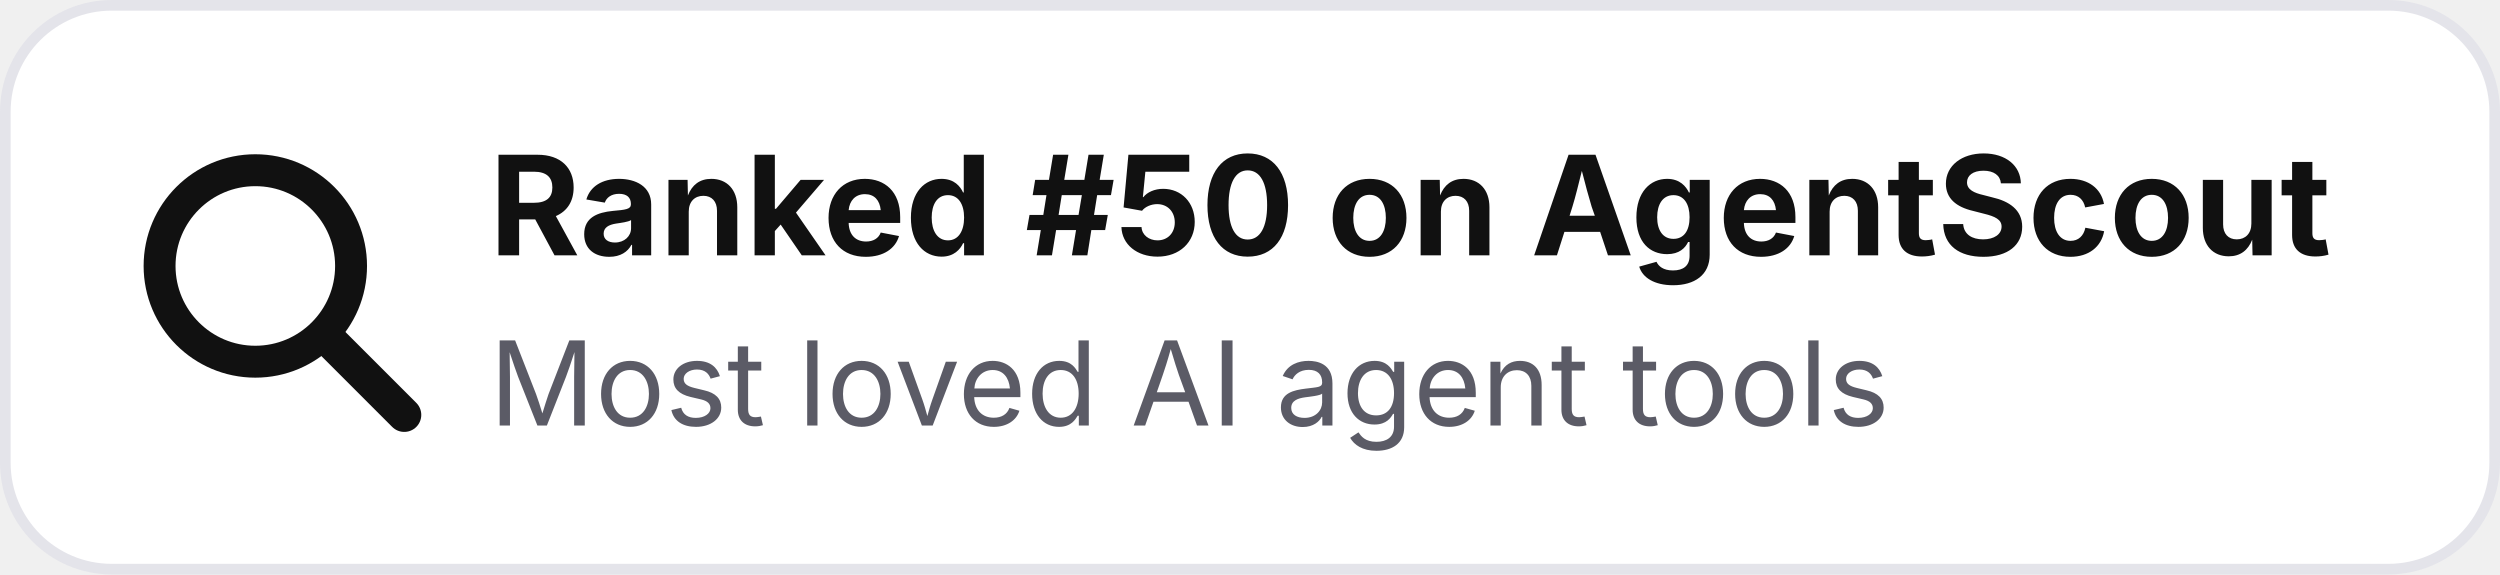
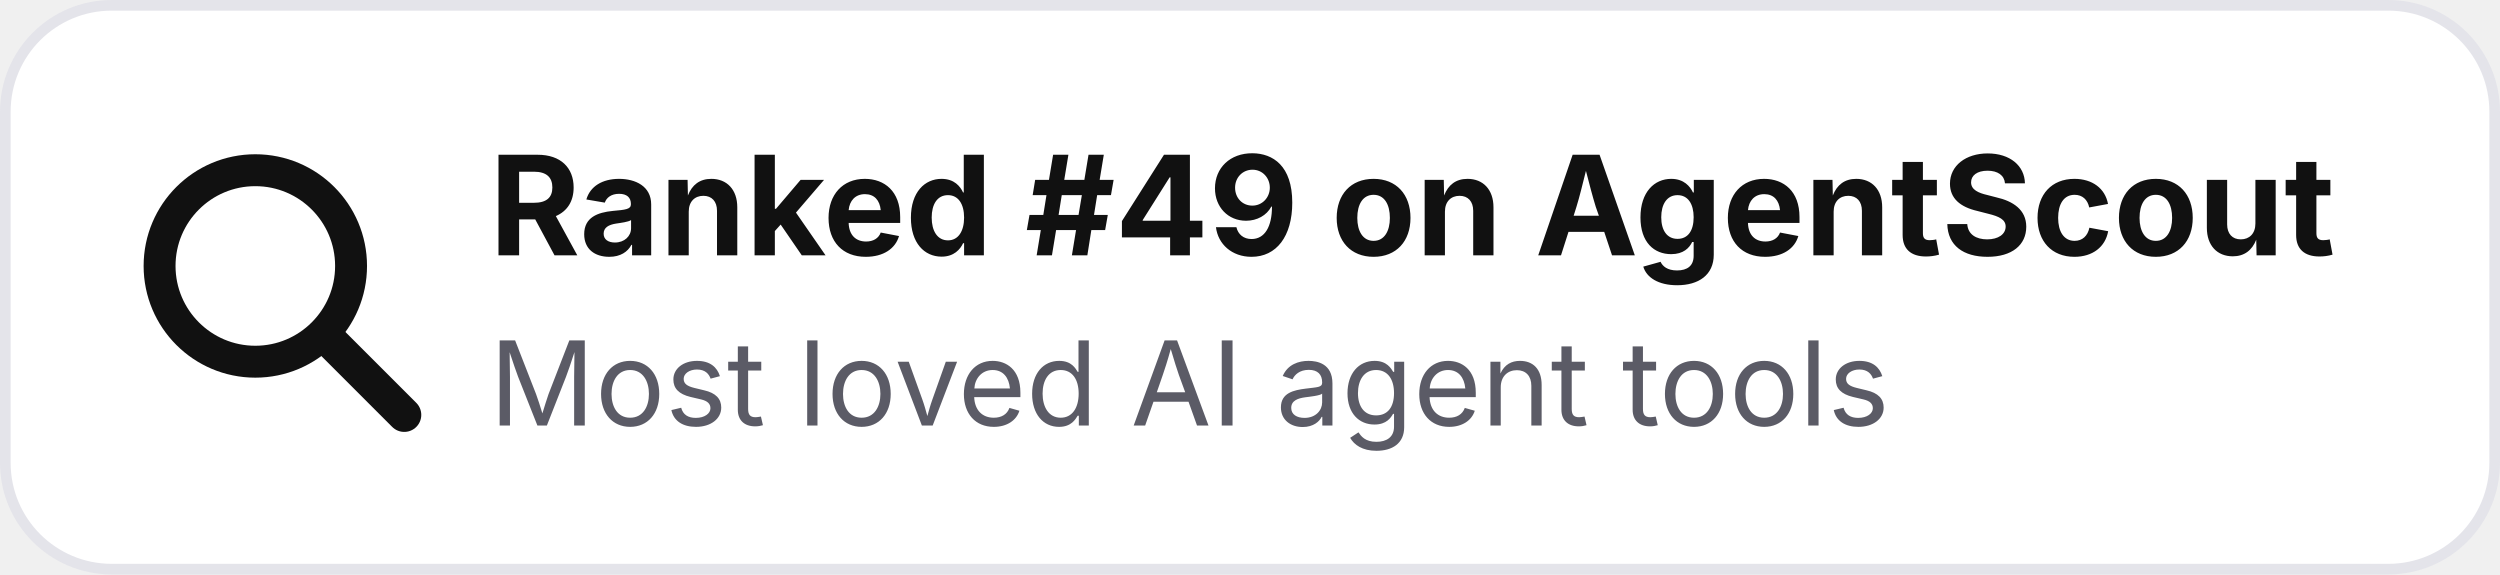
- <svg xmlns="http://www.w3.org/2000/svg" width="235" height="54" viewBox="0 0 235 54" role="img" aria-label="Ranked #50 on AgentScout">
+ <svg xmlns="http://www.w3.org/2000/svg" width="235" height="54" viewBox="0 0 235 54" role="img" aria-label="Ranked #49 on AgentScout">
  <rect x=".5" y=".5" width="234" height="53" rx="10" fill="#ffffff" stroke="#e4e4ea" />
  <circle cx="24" cy="25" r="9" fill="none" stroke="#111111" stroke-width="3" />
  <path d="M31 32l7 7" stroke="#111111" stroke-width="3.2" stroke-linecap="round" />
-   <text x="46" y="24" font-family="Inter,Segoe UI,Arial,sans-serif" font-size="13" font-weight="700" fill="#111111">Ranked #50 on AgentScout</text>
+   <text x="46" y="24" font-family="Inter,Segoe UI,Arial,sans-serif" font-size="13" font-weight="700" fill="#111111">Ranked #49 on AgentScout</text>
  <text x="46" y="40" font-family="Inter,Segoe UI,Arial,sans-serif" font-size="11" fill="#5b5b66">Most loved AI agent tools</text>
</svg>
